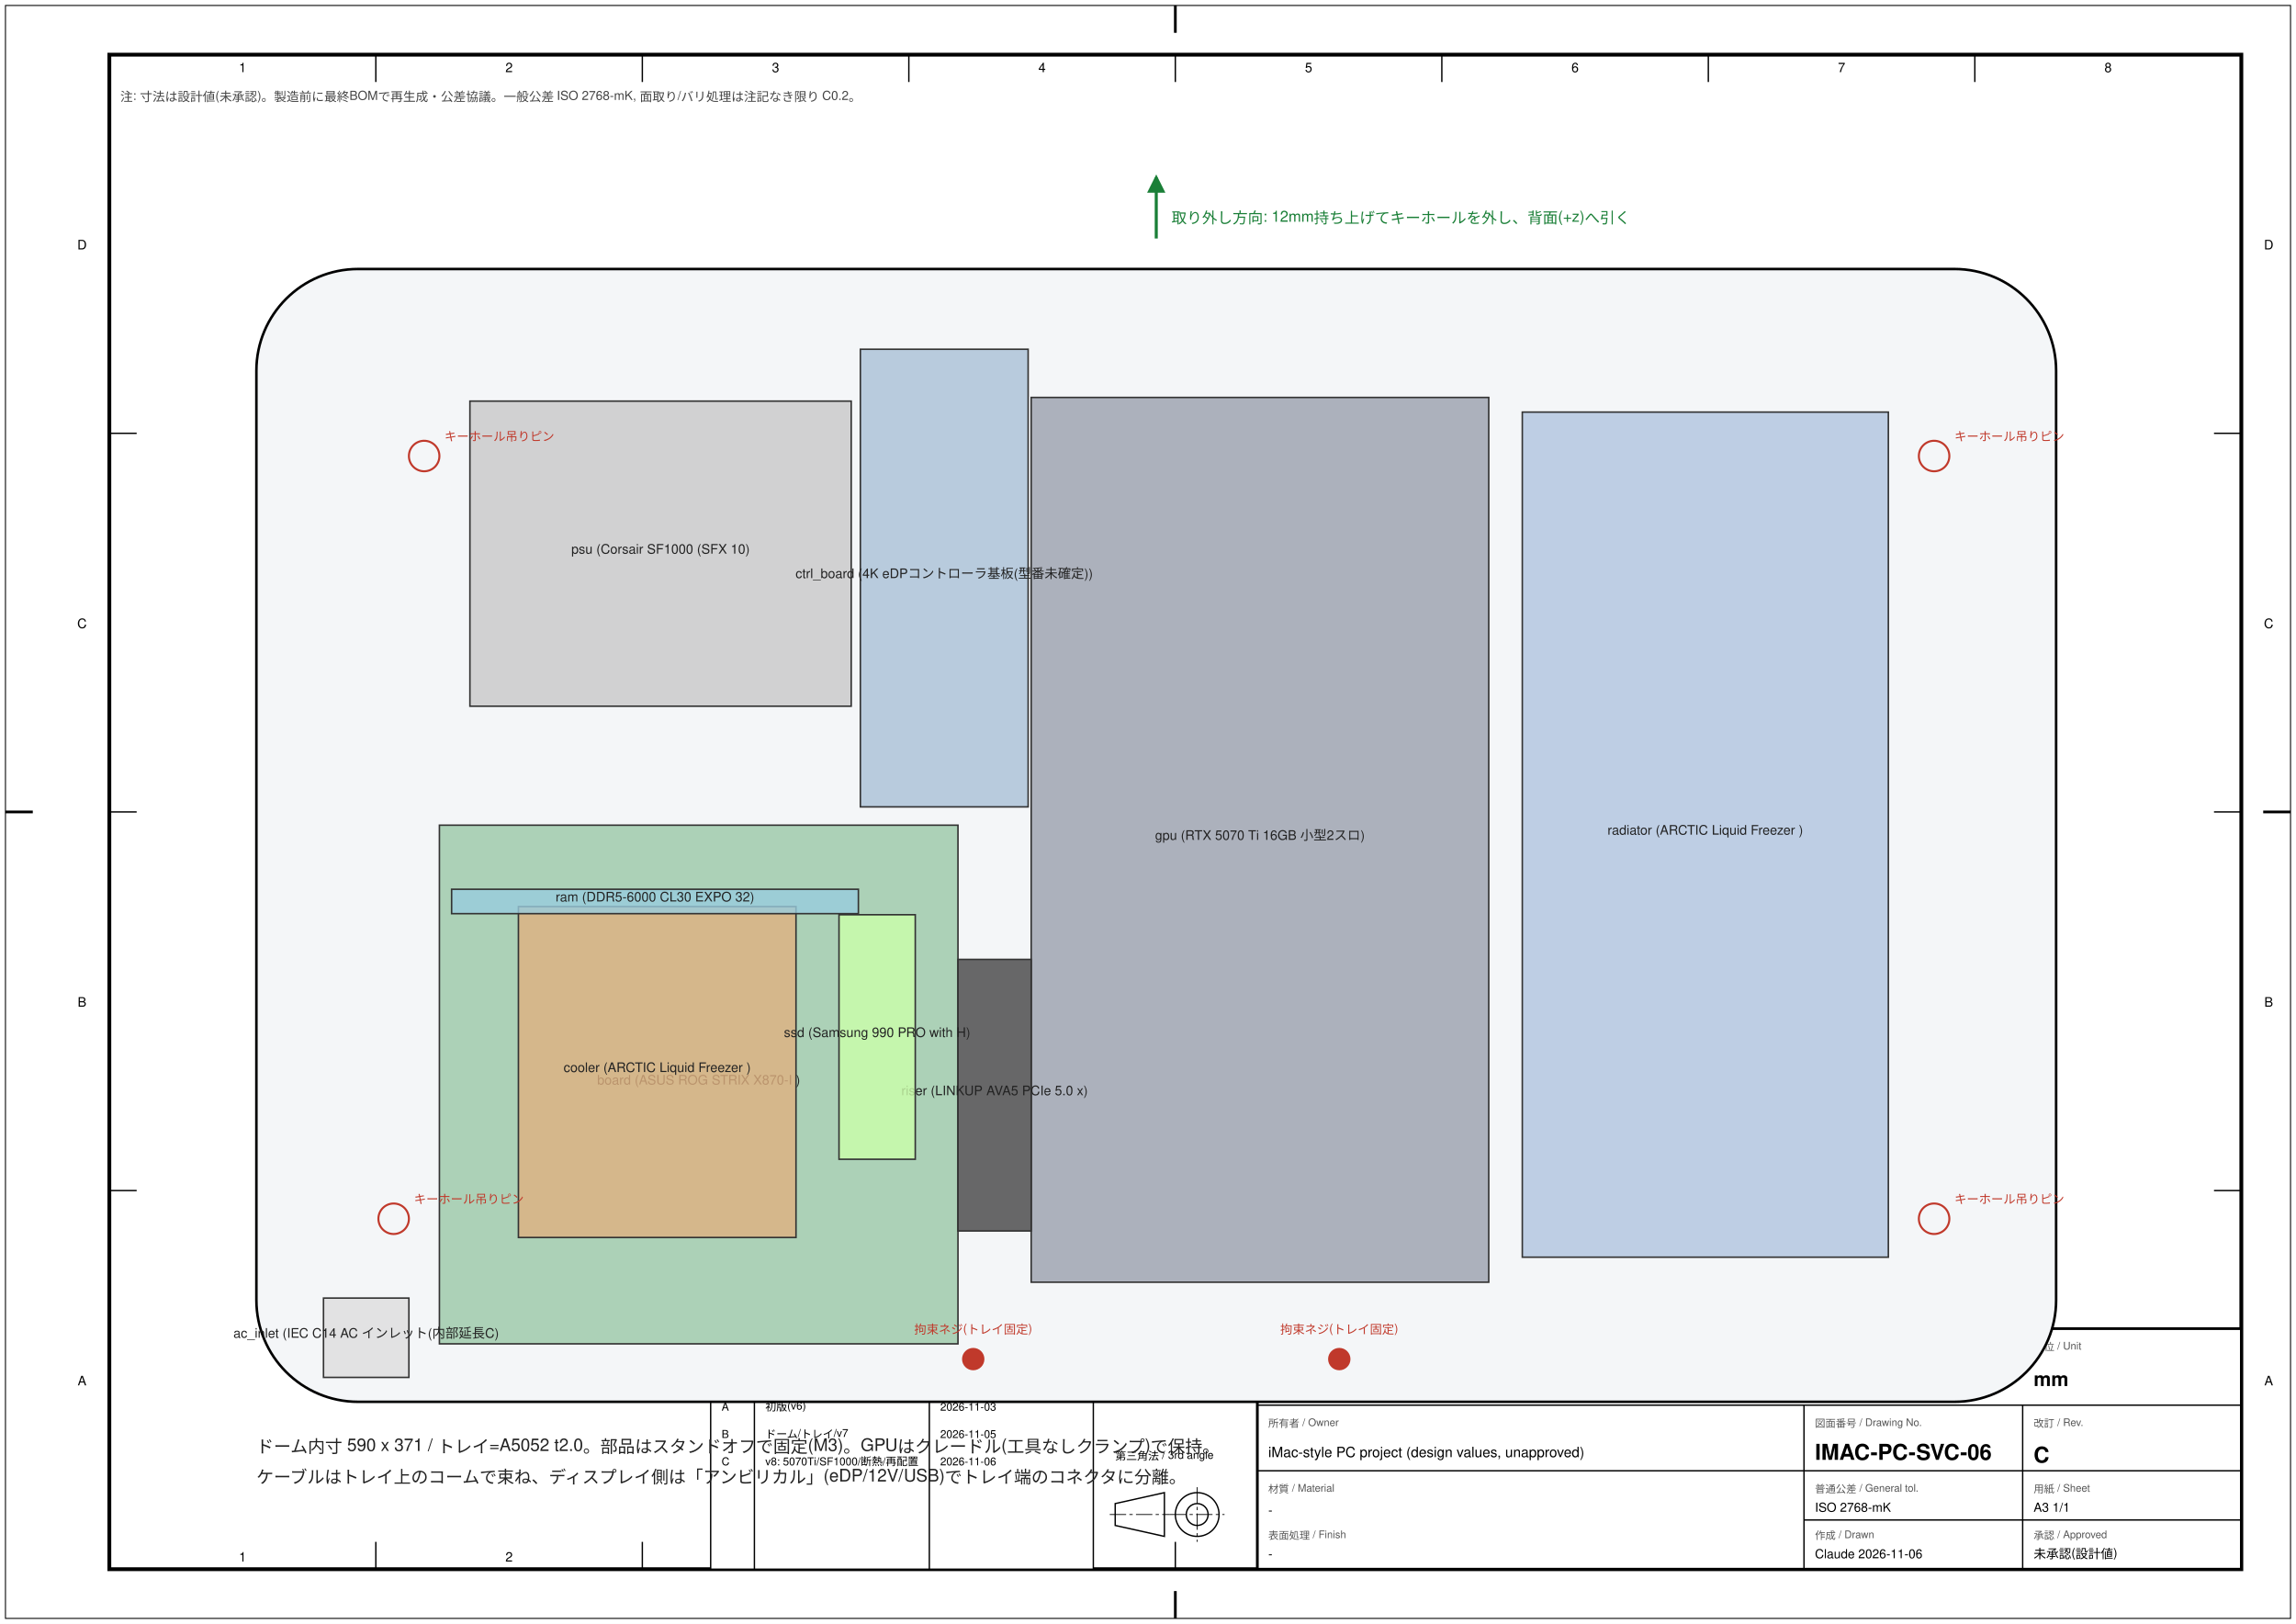
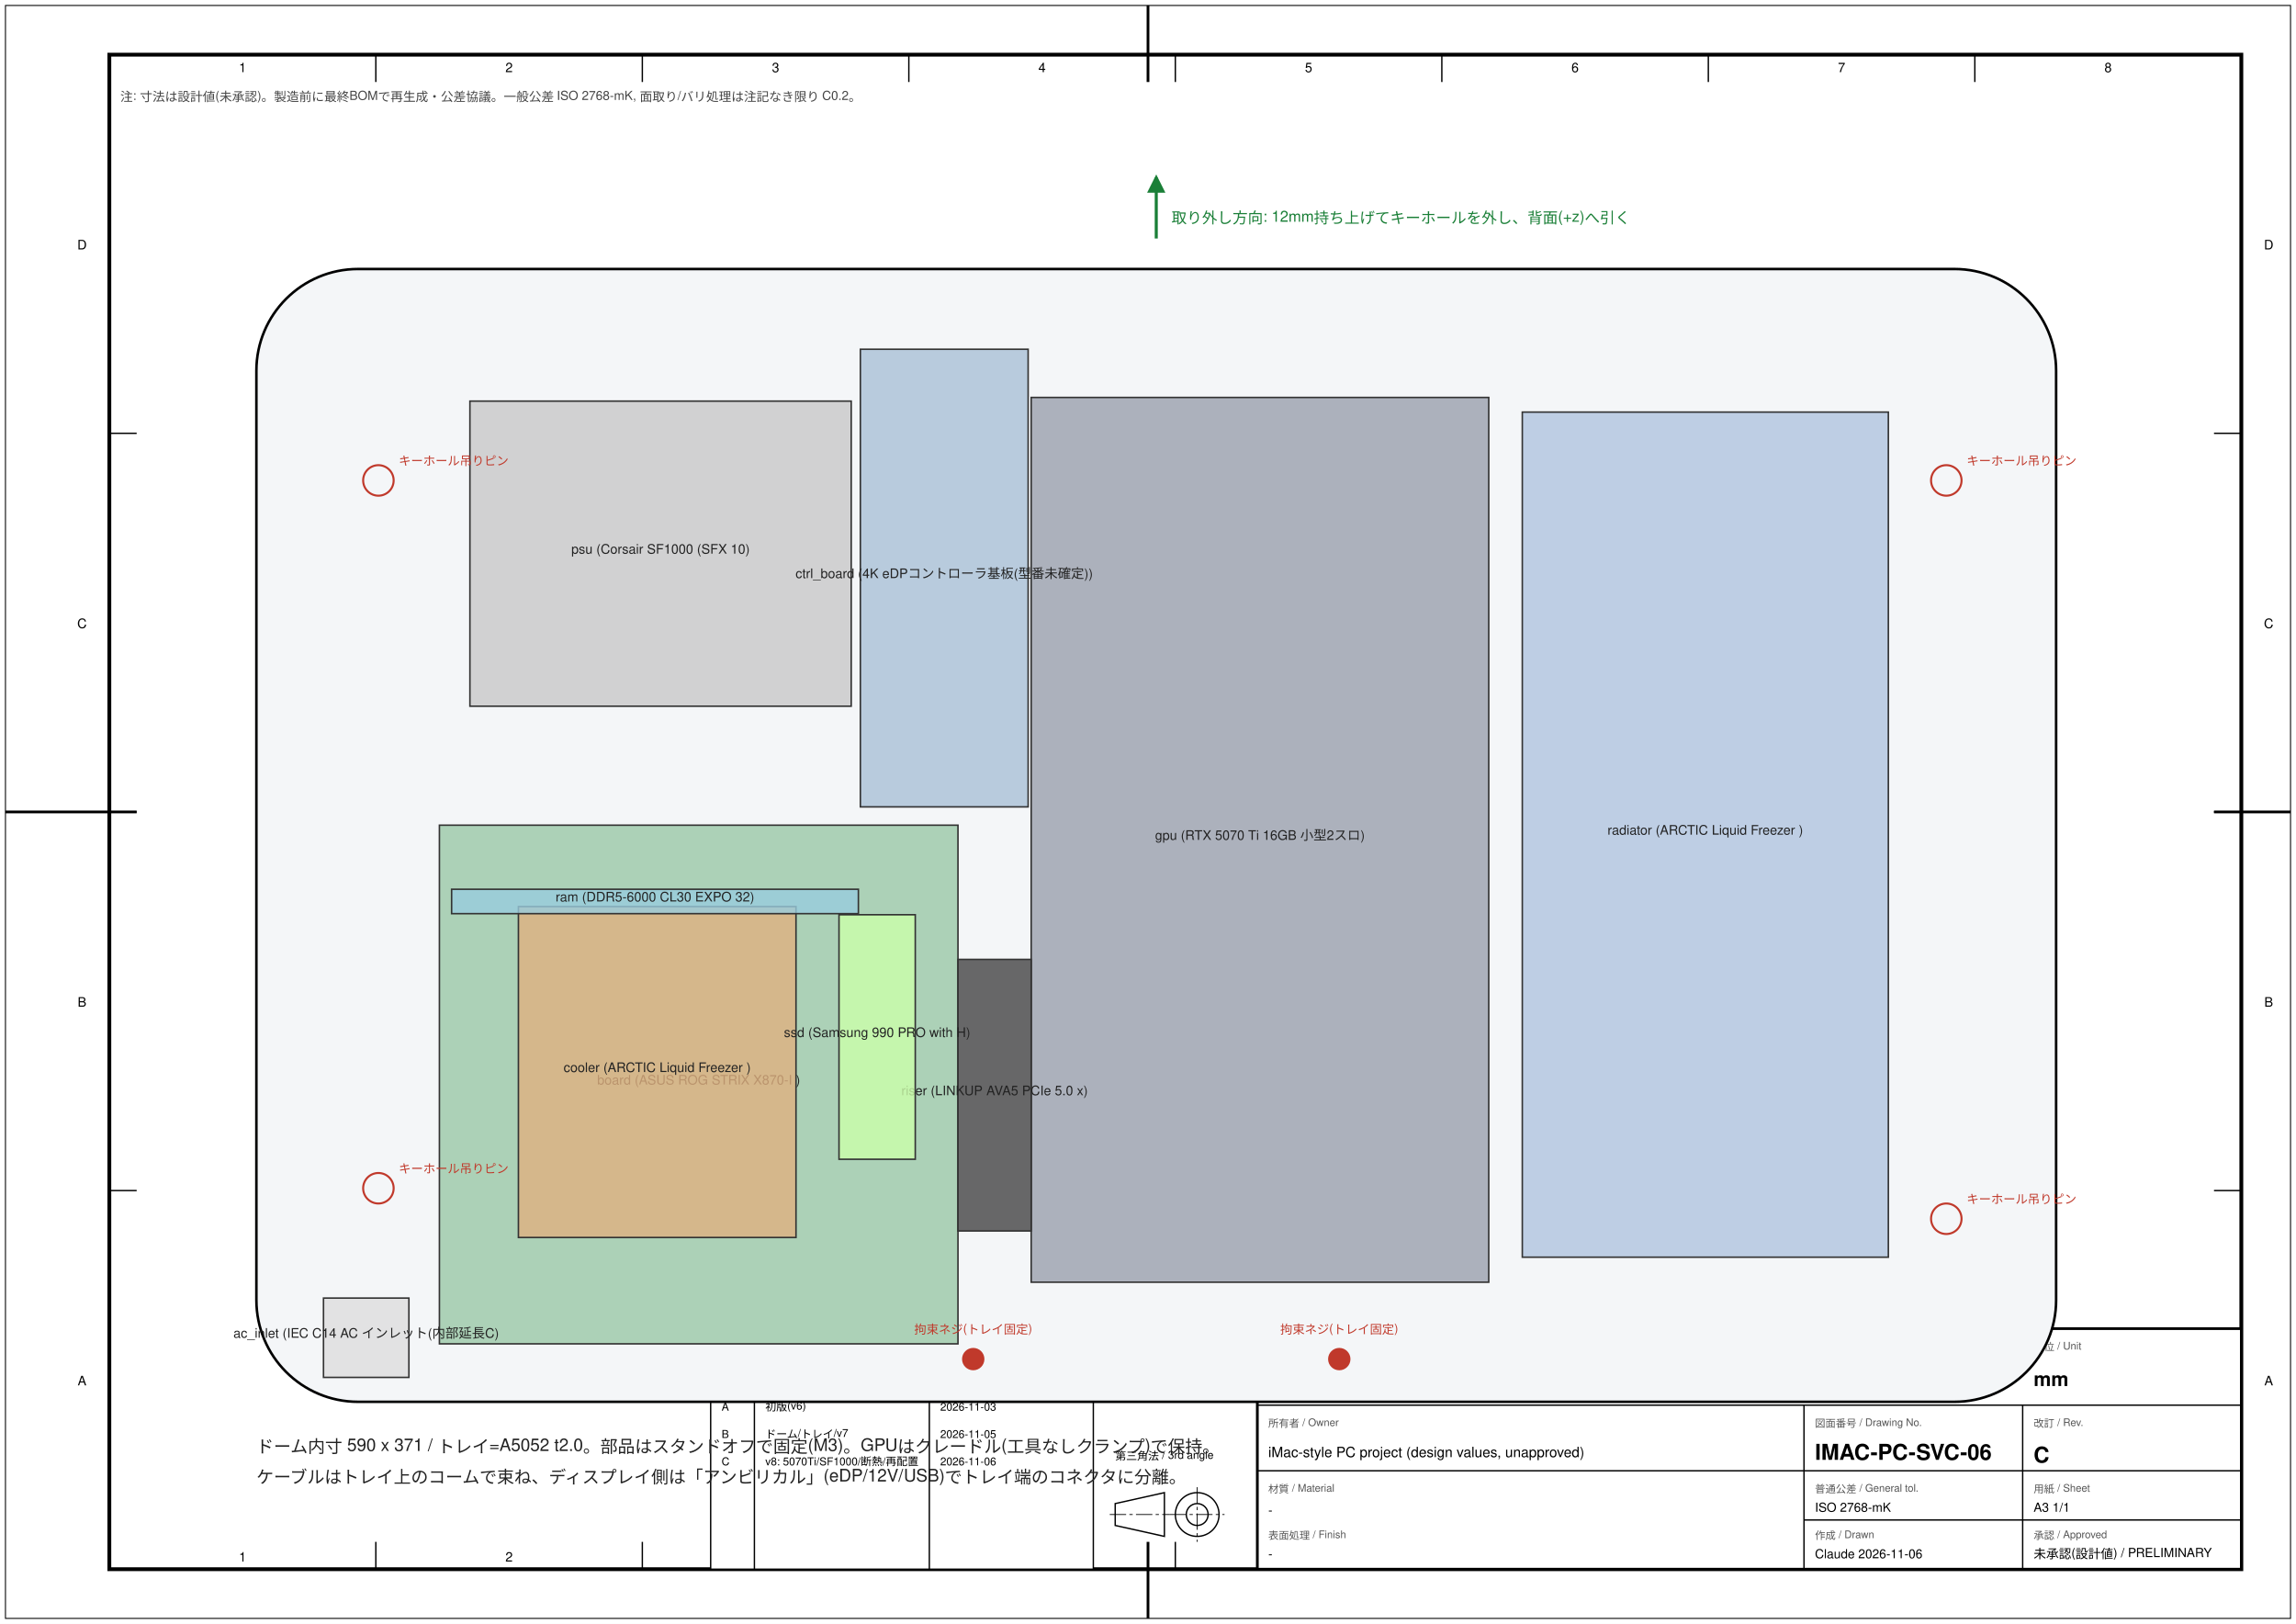
<svg xmlns="http://www.w3.org/2000/svg" viewBox="0 0 420 297" font-family="Helvetica,Arial,sans-serif">
  <defs>
    <marker id="a" markerWidth="6" markerHeight="6" refX="5" refY="3" orient="auto">
      <path d="M0,0 L6,3 L0,6 z" fill="#1a7f37" />
    </marker>
  </defs>
  <rect width="100%" height="100%" fill="#fff" />
  <rect x="1" y="1" width="418" height="295" fill="none" stroke="#000" stroke-width=".18" />
  <rect x="20" y="10" width="390" height="277" fill="none" stroke="#000" stroke-width=".7" />
  <line x1="68.75" y1="10" x2="68.75" y2="15" stroke="#000" stroke-width="0.25" />
  <line x1="68.75" y1="287" x2="68.75" y2="282" stroke="#000" stroke-width="0.25" />
  <text x="44.38" y="13.20" font-size="2.4" text-anchor="middle" font-weight="normal" fill="#000">1</text>
  <text x="44.38" y="285.60" font-size="2.4" text-anchor="middle" font-weight="normal" fill="#000">1</text>
  <line x1="117.5" y1="10" x2="117.5" y2="15" stroke="#000" stroke-width="0.25" />
  <line x1="117.5" y1="287" x2="117.5" y2="282" stroke="#000" stroke-width="0.25" />
  <text x="93.12" y="13.20" font-size="2.4" text-anchor="middle" font-weight="normal" fill="#000">2</text>
  <text x="93.12" y="285.60" font-size="2.4" text-anchor="middle" font-weight="normal" fill="#000">2</text>
  <line x1="166.25" y1="10" x2="166.25" y2="15" stroke="#000" stroke-width="0.25" />
  <line x1="166.25" y1="287" x2="166.25" y2="282" stroke="#000" stroke-width="0.25" />
  <text x="141.88" y="13.20" font-size="2.4" text-anchor="middle" font-weight="normal" fill="#000">3</text>
  <text x="141.88" y="285.60" font-size="2.4" text-anchor="middle" font-weight="normal" fill="#000">3</text>
  <line x1="215.0" y1="10" x2="215.0" y2="15" stroke="#000" stroke-width="0.25" />
  <line x1="215.0" y1="287" x2="215.0" y2="282" stroke="#000" stroke-width="0.25" />
  <text x="190.62" y="13.20" font-size="2.4" text-anchor="middle" font-weight="normal" fill="#000">4</text>
  <text x="190.62" y="285.60" font-size="2.4" text-anchor="middle" font-weight="normal" fill="#000">4</text>
  <line x1="263.75" y1="10" x2="263.75" y2="15" stroke="#000" stroke-width="0.25" />
  <line x1="263.75" y1="287" x2="263.75" y2="282" stroke="#000" stroke-width="0.25" />
  <text x="239.38" y="13.20" font-size="2.4" text-anchor="middle" font-weight="normal" fill="#000">5</text>
  <text x="239.38" y="285.60" font-size="2.4" text-anchor="middle" font-weight="normal" fill="#000">5</text>
  <line x1="312.5" y1="10" x2="312.5" y2="15" stroke="#000" stroke-width="0.25" />
  <line x1="312.5" y1="287" x2="312.5" y2="282" stroke="#000" stroke-width="0.25" />
  <text x="288.12" y="13.20" font-size="2.4" text-anchor="middle" font-weight="normal" fill="#000">6</text>
  <text x="288.12" y="285.60" font-size="2.4" text-anchor="middle" font-weight="normal" fill="#000">6</text>
  <line x1="361.25" y1="10" x2="361.25" y2="15" stroke="#000" stroke-width="0.25" />
  <line x1="361.25" y1="287" x2="361.25" y2="282" stroke="#000" stroke-width="0.25" />
  <text x="336.88" y="13.20" font-size="2.4" text-anchor="middle" font-weight="normal" fill="#000">7</text>
  <text x="336.88" y="285.60" font-size="2.4" text-anchor="middle" font-weight="normal" fill="#000">7</text>
  <text x="385.62" y="13.20" font-size="2.4" text-anchor="middle" font-weight="normal" fill="#000">8</text>
  <text x="385.62" y="285.60" font-size="2.4" text-anchor="middle" font-weight="normal" fill="#000">8</text>
  <line x1="20" y1="79.25" x2="25" y2="79.25" stroke="#000" stroke-width="0.25" />
  <line x1="410" y1="79.25" x2="405" y2="79.25" stroke="#000" stroke-width="0.25" />
  <line x1="20" y1="148.5" x2="25" y2="148.5" stroke="#000" stroke-width="0.25" />
  <line x1="410" y1="148.5" x2="405" y2="148.5" stroke="#000" stroke-width="0.25" />
  <line x1="20" y1="217.75" x2="25" y2="217.75" stroke="#000" stroke-width="0.25" />
  <line x1="410" y1="217.75" x2="405" y2="217.75" stroke="#000" stroke-width="0.25" />
  <text x="15.00" y="45.62" font-size="2.4" text-anchor="middle" font-weight="normal" fill="#000">D</text>
  <text x="415.00" y="45.62" font-size="2.4" text-anchor="middle" font-weight="normal" fill="#000">D</text>
  <text x="15.00" y="114.88" font-size="2.4" text-anchor="middle" font-weight="normal" fill="#000">C</text>
  <text x="415.00" y="114.88" font-size="2.4" text-anchor="middle" font-weight="normal" fill="#000">C</text>
  <text x="15.00" y="184.12" font-size="2.4" text-anchor="middle" font-weight="normal" fill="#000">B</text>
  <text x="415.00" y="184.12" font-size="2.4" text-anchor="middle" font-weight="normal" fill="#000">B</text>
  <text x="15.00" y="253.38" font-size="2.4" text-anchor="middle" font-weight="normal" fill="#000">A</text>
  <text x="415.00" y="253.38" font-size="2.4" text-anchor="middle" font-weight="normal" fill="#000">A</text>
-   <line x1="1" y1="148.5" x2="6" y2="148.5" stroke="#000" stroke-width="0.5" />
-   <line x1="414" y1="148.5" x2="419" y2="148.5" stroke="#000" stroke-width="0.5" />
-   <line x1="215.0" y1="1" x2="215.0" y2="6" stroke="#000" stroke-width="0.5" />
-   <line x1="215.0" y1="291" x2="215.0" y2="296" stroke="#000" stroke-width="0.5" />
+   <line x1="1" y1="148.5" x2="25" y2="148.5" stroke="#000" stroke-width="0.5" />
+   <line x1="405" y1="148.5" x2="419" y2="148.5" stroke="#000" stroke-width="0.5" />
+   <line x1="210.0" y1="1" x2="210.0" y2="15" stroke="#000" stroke-width="0.5" />
+   <line x1="210.0" y1="282" x2="210.0" y2="296" stroke="#000" stroke-width="0.5" />
  <rect x="230" y="243" width="180" height="44" fill="#fff" stroke="#000" stroke-width=".5" />
  <line x1="230" y1="257" x2="410" y2="257" stroke="#000" stroke-width="0.25" />
  <line x1="230" y1="269" x2="410" y2="269" stroke="#000" stroke-width="0.25" />
  <line x1="330" y1="257" x2="330" y2="287" stroke="#000" stroke-width="0.25" />
  <line x1="370" y1="257" x2="370" y2="287" stroke="#000" stroke-width="0.25" />
  <line x1="330" y1="278" x2="410" y2="278" stroke="#000" stroke-width="0.25" />
  <text x="232.00" y="247.00" font-size="1.9" text-anchor="start" font-weight="normal" fill="#555">題名 / Title</text>
  <text x="232.00" y="254.00" font-size="4.6" text-anchor="start" font-weight="bold" fill="#000">サービストレイ平面(背面側から見た配置)</text>
  <text x="232.00" y="261.00" font-size="1.9" text-anchor="start" font-weight="normal" fill="#555">所有者 / Owner</text>
  <text x="232.00" y="266.50" font-size="2.6" text-anchor="start" font-weight="normal" fill="#000">iMac-style PC project (design values, unapproved)</text>
  <text x="232.00" y="273.00" font-size="1.9" text-anchor="start" font-weight="normal" fill="#555">材質 / Material</text>
  <text x="232.00" y="277.00" font-size="2.3" text-anchor="start" font-weight="normal" fill="#000">-</text>
  <text x="232.00" y="281.50" font-size="1.9" text-anchor="start" font-weight="normal" fill="#555">表面処理 / Finish</text>
  <text x="232.00" y="285.00" font-size="2.3" text-anchor="start" font-weight="normal" fill="#000">-</text>
  <text x="332.00" y="261.00" font-size="1.9" text-anchor="start" font-weight="normal" fill="#555">図面番号 / Drawing No.</text>
  <text x="332.00" y="267.00" font-size="4.0" text-anchor="start" font-weight="bold" fill="#000">IMAC-PC-SVC-06</text>
  <text x="332.00" y="273.00" font-size="1.9" text-anchor="start" font-weight="normal" fill="#555">普通公差 / General tol.</text>
  <text x="332.00" y="276.50" font-size="2.3" text-anchor="start" font-weight="normal" fill="#000">ISO 2768-mK</text>
  <text x="372.00" y="261.00" font-size="1.9" text-anchor="start" font-weight="normal" fill="#555">改訂 / Rev.</text>
  <text x="372.00" y="267.50" font-size="4.0" text-anchor="start" font-weight="bold" fill="#000">C</text>
  <text x="372.00" y="273.00" font-size="1.9" text-anchor="start" font-weight="normal" fill="#555">用紙 / Sheet</text>
  <text x="372.00" y="276.50" font-size="2.3" text-anchor="start" font-weight="normal" fill="#000">A3  1/1</text>
  <text x="332.00" y="247.00" font-size="1.9" text-anchor="start" font-weight="normal" fill="#555">縮尺 / Scale</text>
  <text x="332.00" y="253.50" font-size="3.6" text-anchor="start" font-weight="bold" fill="#000">NTS</text>
  <text x="372.00" y="247.00" font-size="1.9" text-anchor="start" font-weight="normal" fill="#555">単位 / Unit</text>
  <text x="372.00" y="253.50" font-size="3.6" text-anchor="start" font-weight="bold" fill="#000">mm</text>
  <text x="332.00" y="281.50" font-size="1.9" text-anchor="start" font-weight="normal" fill="#555">作成 / Drawn</text>
  <text x="332.00" y="285.00" font-size="2.3" text-anchor="start" font-weight="normal" fill="#000">Claude 2026-11-06</text>
  <text x="372.00" y="281.50" font-size="1.9" text-anchor="start" font-weight="normal" fill="#555">承認 / Approved</text>
-   <text x="372.00" y="285.00" font-size="2.3" text-anchor="start" font-weight="normal" fill="#000">未承認(設計値)</text>
+   <text x="372.00" y="285.00" font-size="2.3" text-anchor="start" font-weight="normal" fill="#000">未承認(設計値) / PRELIMINARY</text>
  <g transform="translate(204,273)" stroke="#000" stroke-width=".25" fill="none">
    <path d="M0,2 L9,0 L9,8 L0,6 Z" />
    <line x1="-1" y1="4" x2="10" y2="4" stroke="#000" stroke-width="0.15" stroke-dasharray="3,0.6,0.6,0.6" />
    <circle cx="15" cy="4" r="4" />
    <circle cx="15" cy="4" r="2" />
    <line x1="10" y1="4" x2="20" y2="4" stroke="#000" stroke-width="0.15" stroke-dasharray="3,0.6,0.6,0.6" />
    <line x1="15" y1="-1" x2="15" y2="9" stroke="#000" stroke-width="0.15" stroke-dasharray="3,0.6,0.6,0.6" />
  </g>
  <text x="204.00" y="267.00" font-size="2.0" text-anchor="start" font-weight="normal" fill="#000">第三角法 / 3rd angle</text>
  <rect x="130" y="249" width="70" height="38" fill="#fff" stroke="#000" stroke-width=".25" />
  <line x1="130" y1="254" x2="200" y2="254" stroke="#000" stroke-width="0.25" />
  <line x1="138" y1="249" x2="138" y2="287" stroke="#000" stroke-width="0.25" />
  <line x1="170" y1="249" x2="170" y2="287" stroke="#000" stroke-width="0.25" />
  <text x="132.00" y="252.60" font-size="2.0" text-anchor="start" font-weight="normal" fill="#000">Rev</text>
  <text x="140.00" y="252.60" font-size="2.0" text-anchor="start" font-weight="normal" fill="#000">内容 / Description</text>
  <text x="172.00" y="252.60" font-size="2.0" text-anchor="start" font-weight="normal" fill="#000">日付</text>
  <text x="132.00" y="258.00" font-size="2.0" text-anchor="start" font-weight="normal" fill="#000">A</text>
  <text x="140.00" y="258.00" font-size="2.0" text-anchor="start" font-weight="normal" fill="#000">初版(v6)</text>
  <text x="172.00" y="258.00" font-size="2.0" text-anchor="start" font-weight="normal" fill="#000">2026-11-03</text>
  <text x="132.00" y="263.00" font-size="2.0" text-anchor="start" font-weight="normal" fill="#000">B</text>
  <text x="140.00" y="263.00" font-size="2.0" text-anchor="start" font-weight="normal" fill="#000">ドーム/トレイ/v7</text>
  <text x="172.00" y="263.00" font-size="2.0" text-anchor="start" font-weight="normal" fill="#000">2026-11-05</text>
  <text x="132.00" y="268.00" font-size="2.0" text-anchor="start" font-weight="normal" fill="#000">C</text>
  <text x="140.00" y="268.00" font-size="2.0" text-anchor="start" font-weight="normal" fill="#000">v8: 5070Ti/SF1000/断熱/再配置</text>
  <text x="172.00" y="268.00" font-size="2.0" text-anchor="start" font-weight="normal" fill="#000">2026-11-06</text>
  <text x="22.00" y="18.50" font-size="2.3" text-anchor="start" font-weight="normal" fill="#444">注: 寸法は設計値(未承認)。製造前に最終BOMで再生成・公差協議。一般公差 ISO 2768-mK, 面取り/バリ処理は注記なき限り C0.2。</text>
  <g transform="translate(19,12) scale(0.93)">
    <rect x="30" y="40" width="354.0" height="222.78" rx="20" fill="#f4f6f8" stroke="#000" stroke-width=".5" />
    <rect x="66.0" y="149.38" width="102.0" height="102.0" fill="#9ac8a6" fill-opacity=".8" stroke="#333" stroke-width=".3" />
    <text x="117.0" y="200.38" font-size="2.6" text-anchor="middle" fill="#222">board (ASUS ROG STRIX X870-I )</text>
    <rect x="81.54" y="165.382" width="54.6" height="65.082" fill="#e0b080" fill-opacity=".8" stroke="#333" stroke-width=".3" />
    <text x="108.84" y="197.923" font-size="2.6" text-anchor="middle" fill="#222">cooler (ARCTIC Liquid Freezer )</text>
    <rect x="279.0" y="68.14" width="72.0" height="166.2" fill="#b0c4de" fill-opacity=".8" stroke="#333" stroke-width=".3" />
    <text x="315.0" y="151.24" font-size="2.6" text-anchor="middle" fill="#222">radiator (ARCTIC Liquid Freezer )</text>
    <rect x="182.4" y="65.26" width="90.0" height="174.0" fill="#9aa0ad" fill-opacity=".8" stroke="#333" stroke-width=".3" />
    <text x="227.4" y="152.26" font-size="2.6" text-anchor="middle" fill="#222">gpu (RTX 5070 Ti 16GB 小型2スロ)</text>
    <rect x="168.0" y="175.78" width="14.4" height="53.4" fill="#444" fill-opacity=".8" stroke="#333" stroke-width=".3" />
    <text x="175.2" y="202.48" font-size="2.6" text-anchor="middle" fill="#222">riser (LINKUP AVA5 PCIe 5.0 x)</text>
    <rect x="72.0" y="65.98" width="75.0" height="60.0" fill="#c8c8c8" fill-opacity=".8" stroke="#333" stroke-width=".3" />
    <text x="109.5" y="95.98" font-size="2.6" text-anchor="middle" fill="#222">psu (Corsair SF1000 (SFX 10)</text>
    <rect x="148.8" y="55.78" width="33.0" height="90.0" fill="#a9c0d6" fill-opacity=".8" stroke="#333" stroke-width=".3" />
    <text x="165.3" y="100.78" font-size="2.6" text-anchor="middle" fill="#222">ctrl_board (4K eDPコントローラ基板(型番未確定))</text>
    <rect x="144.6" y="166.99" width="15.0" height="48.09" fill="#cfa" fill-opacity=".8" stroke="#333" stroke-width=".3" />
    <text x="152.1" y="191.035" font-size="2.6" text-anchor="middle" fill="#222">ssd (Samsung 990 PRO with H)</text>
    <rect x="68.4" y="161.98" width="80.01" height="4.8" fill="#9cd" fill-opacity=".8" stroke="#333" stroke-width=".3" />
    <text x="108.405" y="164.38" font-size="2.6" text-anchor="middle" fill="#222">ram (DDR5-6000 CL30 EXPO 32)</text>
    <rect x="43.2" y="242.38" width="16.8" height="15.6" fill="#ddd" fill-opacity=".8" stroke="#333" stroke-width=".3" />
    <text x="51.6" y="250.18" font-size="2.6" text-anchor="middle" fill="#222">ac_inlet (IEC C14 AC インレット(内部延長C)</text>
-     <circle cx="57.0" cy="226.78" r="3" fill="none" stroke="#c0392b" stroke-width=".4" />
-     <text x="61.0" y="223.78" font-size="2.4" text-anchor="start" fill="#c0392b">キーホール吊りピン</text>
-     <circle cx="360.0" cy="226.78" r="3" fill="none" stroke="#c0392b" stroke-width=".4" />
-     <text x="364.0" y="223.78" font-size="2.4" text-anchor="start" fill="#c0392b">キーホール吊りピン</text>
-     <circle cx="63.0" cy="76.78" r="3" fill="none" stroke="#c0392b" stroke-width=".4" />
-     <text x="67.0" y="73.78" font-size="2.4" text-anchor="start" fill="#c0392b">キーホール吊りピン</text>
-     <circle cx="360.0" cy="76.78" r="3" fill="none" stroke="#c0392b" stroke-width=".4" />
-     <text x="364.0" y="73.78" font-size="2.4" text-anchor="start" fill="#c0392b">キーホール吊りピン</text>
+     <circle cx="54.0" cy="220.78" r="3" fill="none" stroke="#c0392b" stroke-width=".4" />
+     <text x="58.0" y="217.78" font-size="2.4" text-anchor="start" fill="#c0392b">キーホール吊りピン</text>
+     <circle cx="362.4" cy="226.78" r="3" fill="none" stroke="#c0392b" stroke-width=".4" />
+     <text x="366.4" y="223.78" font-size="2.4" text-anchor="start" fill="#c0392b">キーホール吊りピン</text>
+     <circle cx="54.0" cy="81.58" r="3" fill="none" stroke="#c0392b" stroke-width=".4" />
+     <text x="58.0" y="78.58" font-size="2.4" text-anchor="start" fill="#c0392b">キーホール吊りピン</text>
+     <circle cx="362.4" cy="81.58" r="3" fill="none" stroke="#c0392b" stroke-width=".4" />
+     <text x="366.4" y="78.58" font-size="2.4" text-anchor="start" fill="#c0392b">キーホール吊りピン</text>
    <circle cx="171.0" cy="254.38" r="2.2" fill="#c0392b" />
    <text x="171.0" y="249.38" font-size="2.4" text-anchor="middle" fill="#c0392b">拘束ネジ(トレイ固定)</text>
    <circle cx="243.0" cy="254.38" r="2.2" fill="#c0392b" />
    <text x="243.0" y="249.38" font-size="2.4" text-anchor="middle" fill="#c0392b">拘束ネジ(トレイ固定)</text>
    <line x1="207.0" y1="34" x2="207.0" y2="22" stroke="#1a7f37" stroke-width=".6" marker-end="url(#a)" />
    <text x="210.0" y="31" font-size="3" text-anchor="start" fill="#1a7f37">取り外し方向: 12mm持ち上げてキーホールを外し、背面(+z)へ引く</text>
    <text x="30" y="272.78" font-size="3.4" text-anchor="start" fill="#222">ドーム内寸 590 x 371 / トレイ=A5052 t2.0。部品はスタンドオフで固定(M3)。GPUはクレードル(工具なしクランプ)で保持。</text>
    <text x="30" y="278.78" font-size="3.4" text-anchor="start" fill="#222">ケーブルはトレイ上のコームで束ね、ディスプレイ側は「アンビリカル」(eDP/12V/USB)でトレイ端のコネクタに分離。</text>
  </g>
</svg>
